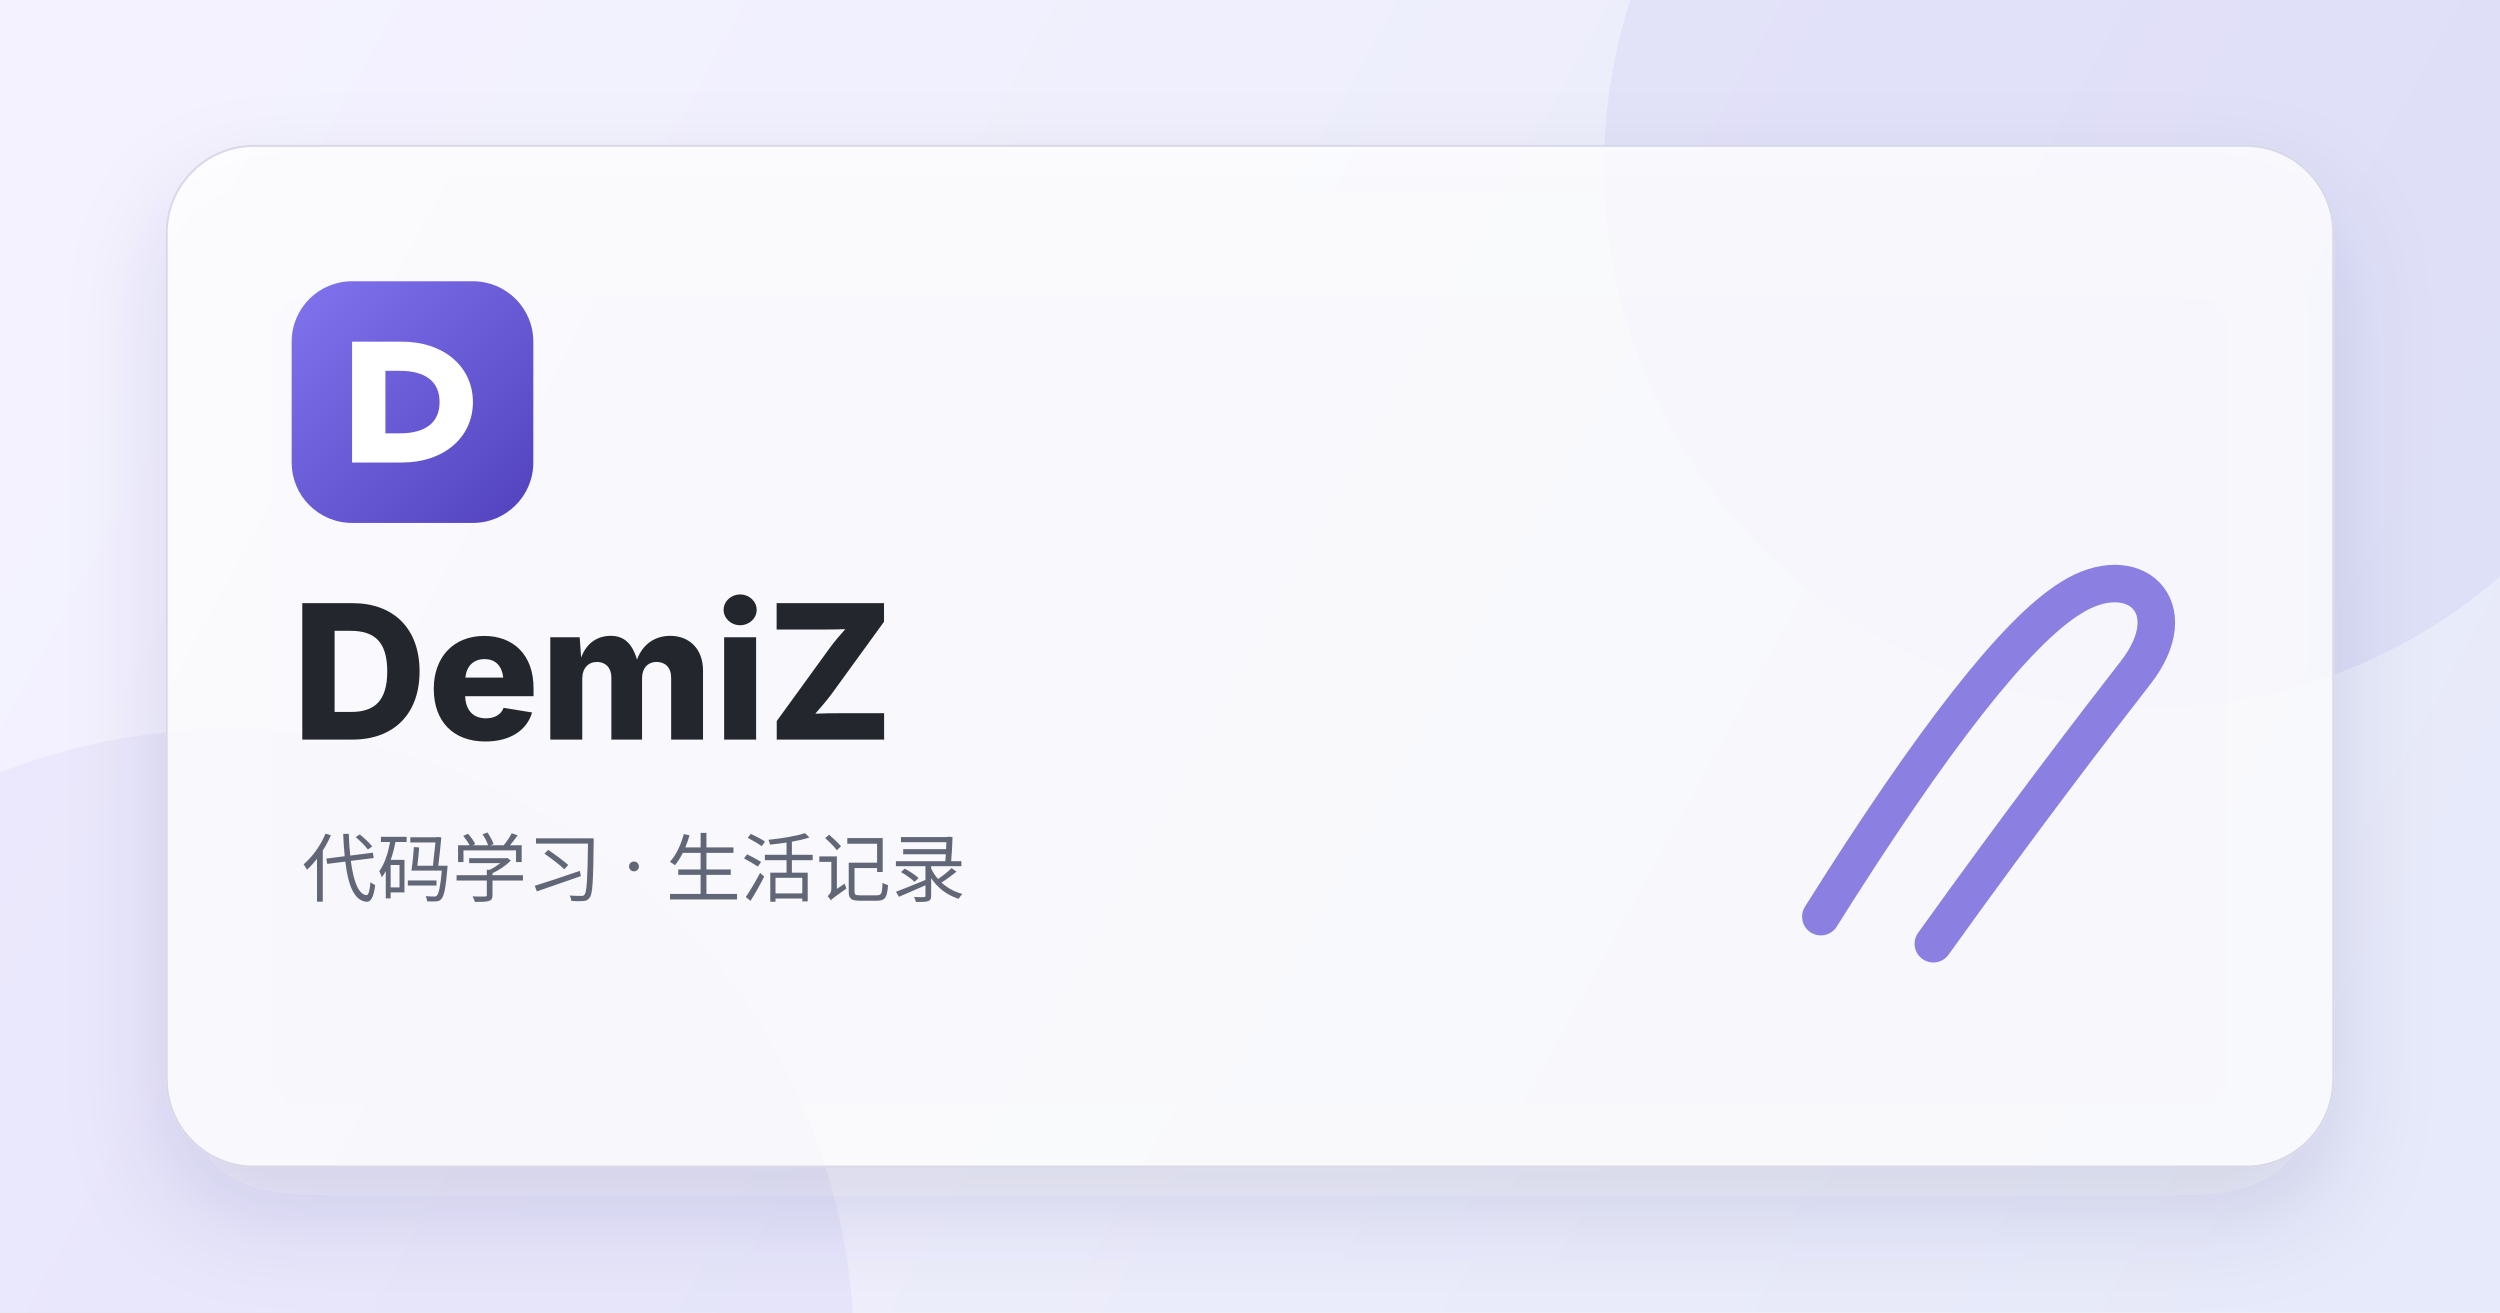
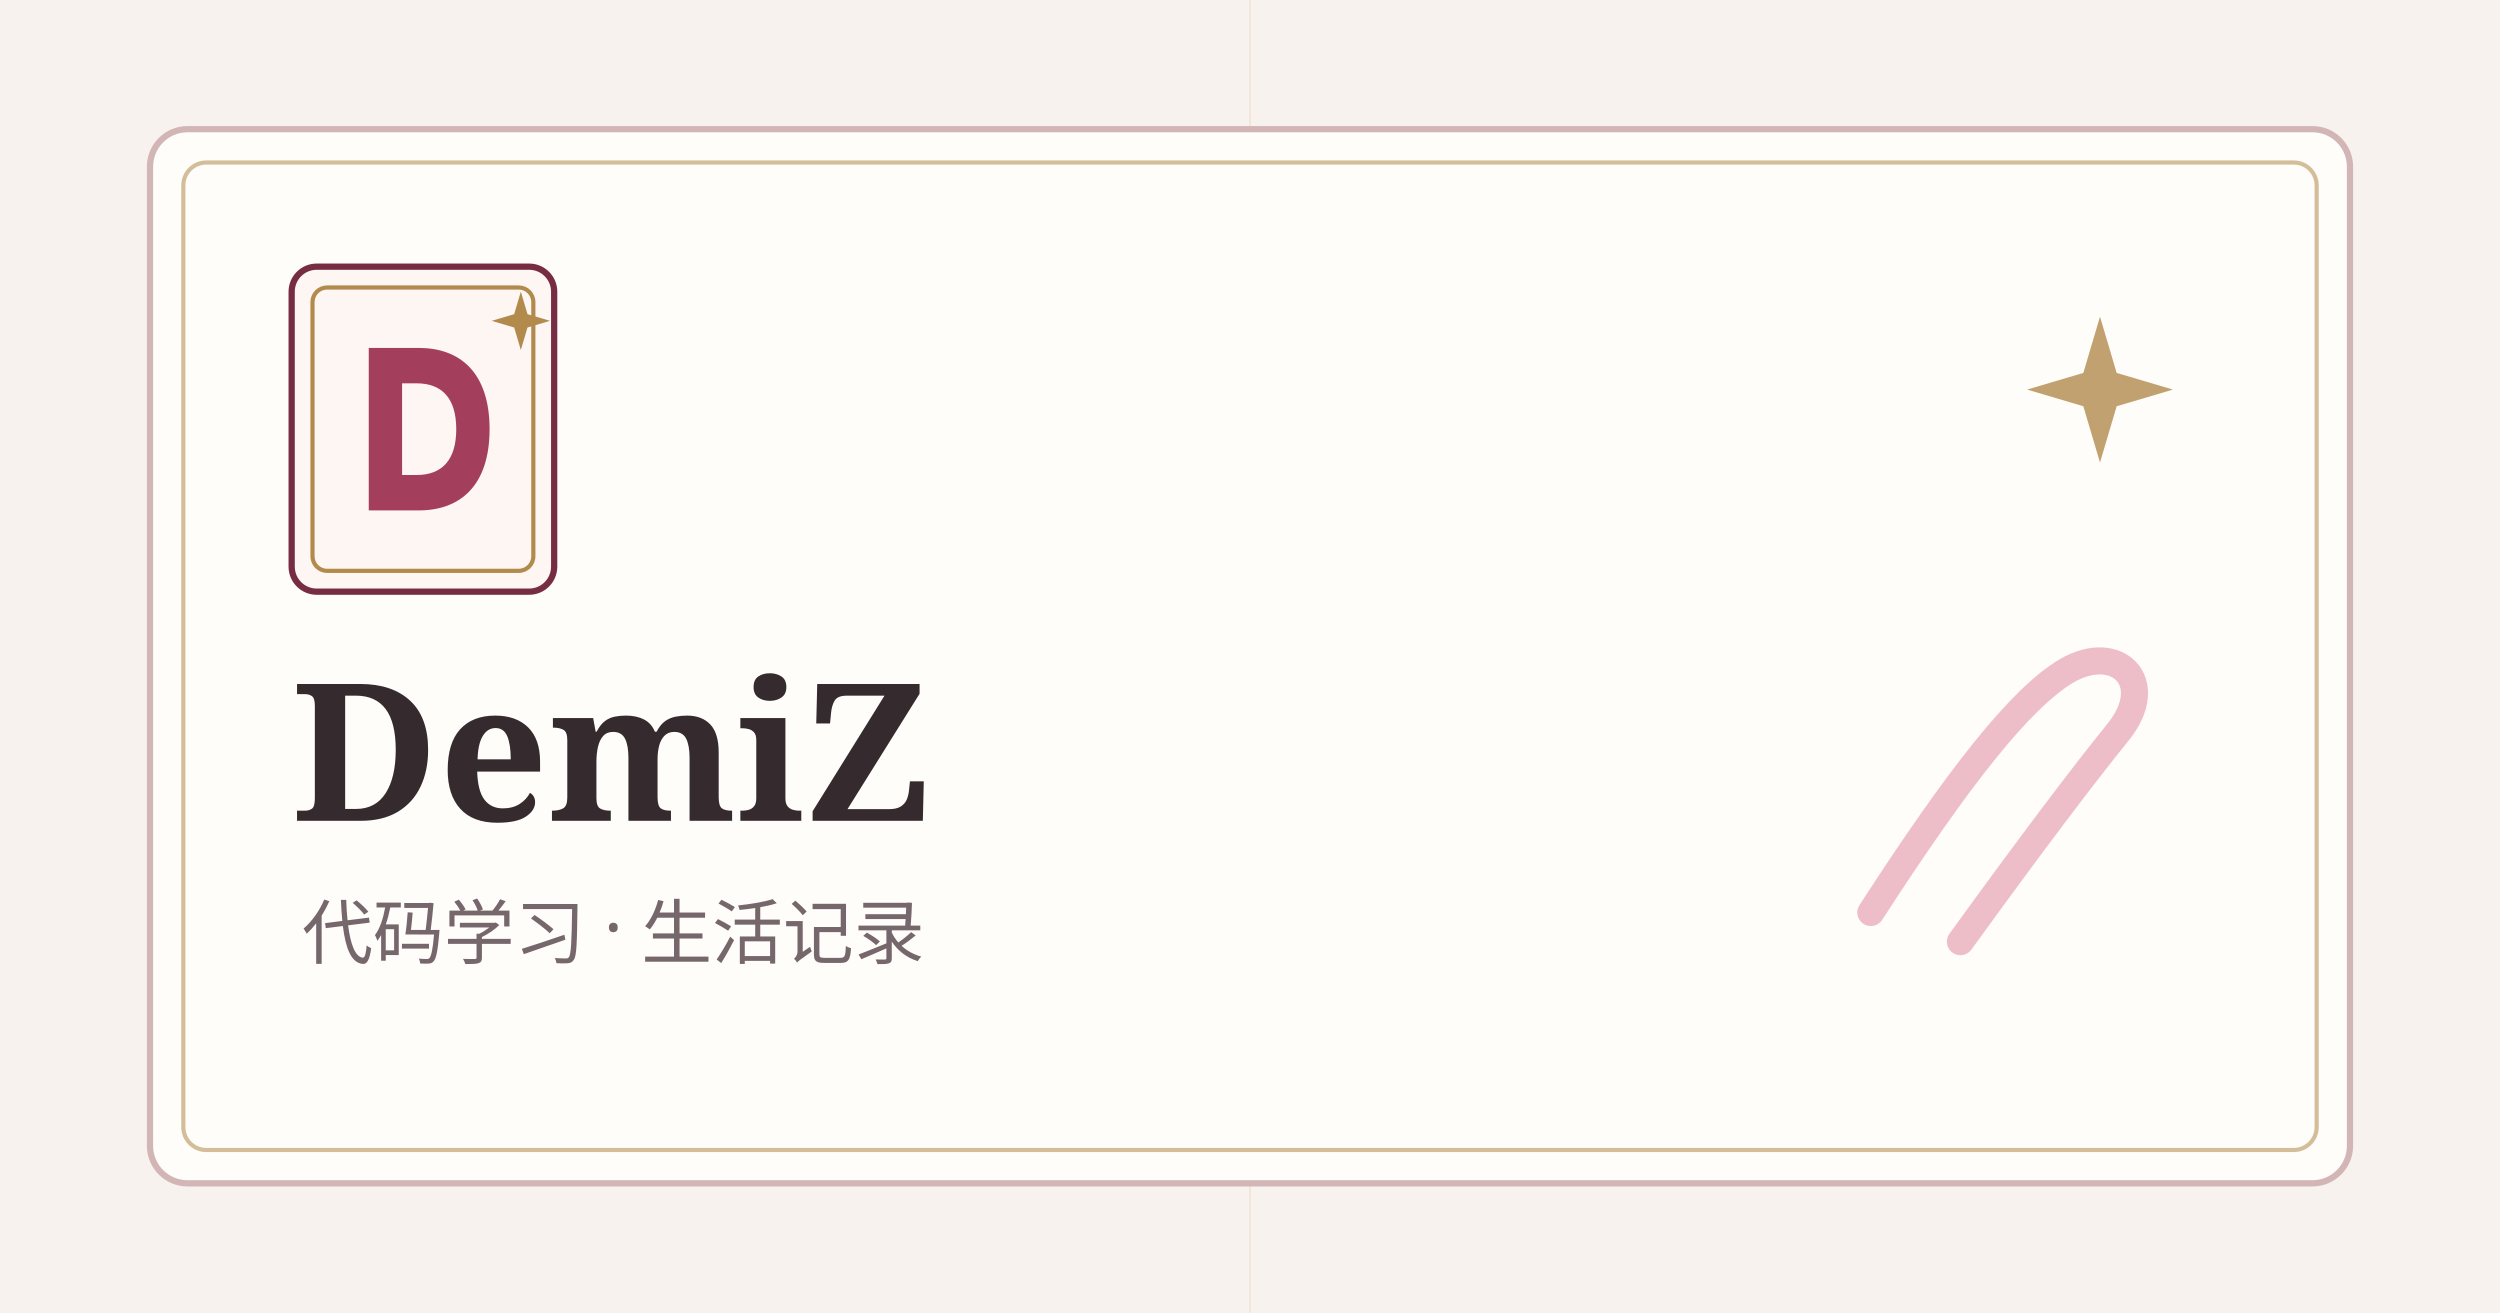
<svg xmlns="http://www.w3.org/2000/svg" width="1200" height="630" viewBox="0 0 1200 630" role="img" aria-labelledby="title desc">
-   <defs>
-     <linearGradient id="bg" x1="90" y1="35" x2="1110" y2="595" gradientUnits="userSpaceOnUse">
-       <stop stop-color="#f4f2ff" />
-       <stop offset="1" stop-color="#e7eafa" />
-     </linearGradient>
-     <linearGradient id="accent" x1="0" y1="0" x2="1" y2="1">
-       <stop stop-color="#8174ee" />
-       <stop offset="1" stop-color="#5141bd" />
-     </linearGradient>
-     <filter id="shadow" x="-20%" y="-20%" width="140%" height="140%">
-       <feDropShadow dx="0" dy="22" stdDeviation="24" flood-color="#38305f" flood-opacity=".15" />
-     </filter>
-   </defs>
-   <rect width="1200" height="630" fill="url(#bg)" />
-   <circle cx="1030" cy="80" r="260" fill="#6757d9" opacity=".08" />
-   <circle cx="110" cy="650" r="300" fill="#6757d9" opacity=".06" />
-   <rect x="80" y="70" width="1040" height="490" rx="42" fill="white" fill-opacity=".78" stroke="#d9d8e9" filter="url(#shadow)" />
-   <rect x="140" y="135" width="116" height="116" rx="29" fill="url(#accent)" />
-   <path d="M169 164h24c20 0 34 12 34 29s-14 29-34 29h-24v-58Zm23 44c12 0 19-5 19-15s-7-15-19-15h-7v30h7Z" fill="white" />
-   <text x="140" y="355" font-family="Inter, Noto Sans SC, sans-serif" font-size="90" font-weight="800" fill="#24262e">DemiZ</text>
-   <text x="145" y="430" font-family="Inter, Noto Sans SC, sans-serif" font-size="36" fill="#626777">代码学习 · 生活记录</text>
-   <path d="M874 440c54-86 94-137 120-153 30-19 56 4 31 36-21 27-54 70-97 130" fill="none" stroke="#6757d9" stroke-width="18" stroke-linecap="round" opacity=".75" />
+   <rect width="1200" height="630" fill="#f8f2ef" />
+   <path d="M600 0v630" stroke="#b18a4c" stroke-opacity=".12" />
+   <rect x="72" y="62" width="1056" height="506" rx="18" fill="#fffdf9" stroke="#d2b5b5" stroke-width="3" />
+   <rect x="88" y="78" width="1024" height="474" rx="11" fill="none" stroke="#b18a4c" stroke-opacity=".55" stroke-width="2" />
+   <rect x="140" y="128" width="126" height="156" rx="12" fill="#fdf6f3" stroke="#762c43" stroke-width="3" />
+   <rect x="150" y="138" width="106" height="136" rx="7" fill="none" stroke="#b18a4c" stroke-width="2" />
+   <path d="M177 167h24c20 0 34 12 34 39s-14 39-34 39h-24v-78Zm23 61c12 0 19-7 19-22s-7-22-19-22h-7v44h7Z" fill="#a33f5c" />
+   <path d="m250 140 3.2 10.8L264 154l-10.8 3.2L250 168l-3.2-10.8L236 154l10.8-3.2L250 140Z" fill="#b18a4c" />
+   <text x="140" y="394" font-family="Georgia, Noto Serif SC, serif" font-size="92" font-weight="700" fill="#352b2f">DemiZ</text>
+   <text x="145" y="460" font-family="Noto Sans SC, sans-serif" font-size="34" fill="#76676c">代码学习 · 生活记录</text>
+   <path d="m1008 152 8 27 27 8-27 8-8 27-8-27-27-8 27-8 8-27Z" fill="#b18a4c" opacity=".8" />
+   <path d="M898 438c42-65 72-103 94-116 24-14 44 5 25 29-17 21-42 54-76 101" fill="none" stroke="#e6a3b4" stroke-width="13" stroke-linecap="round" opacity=".7" />
</svg>
